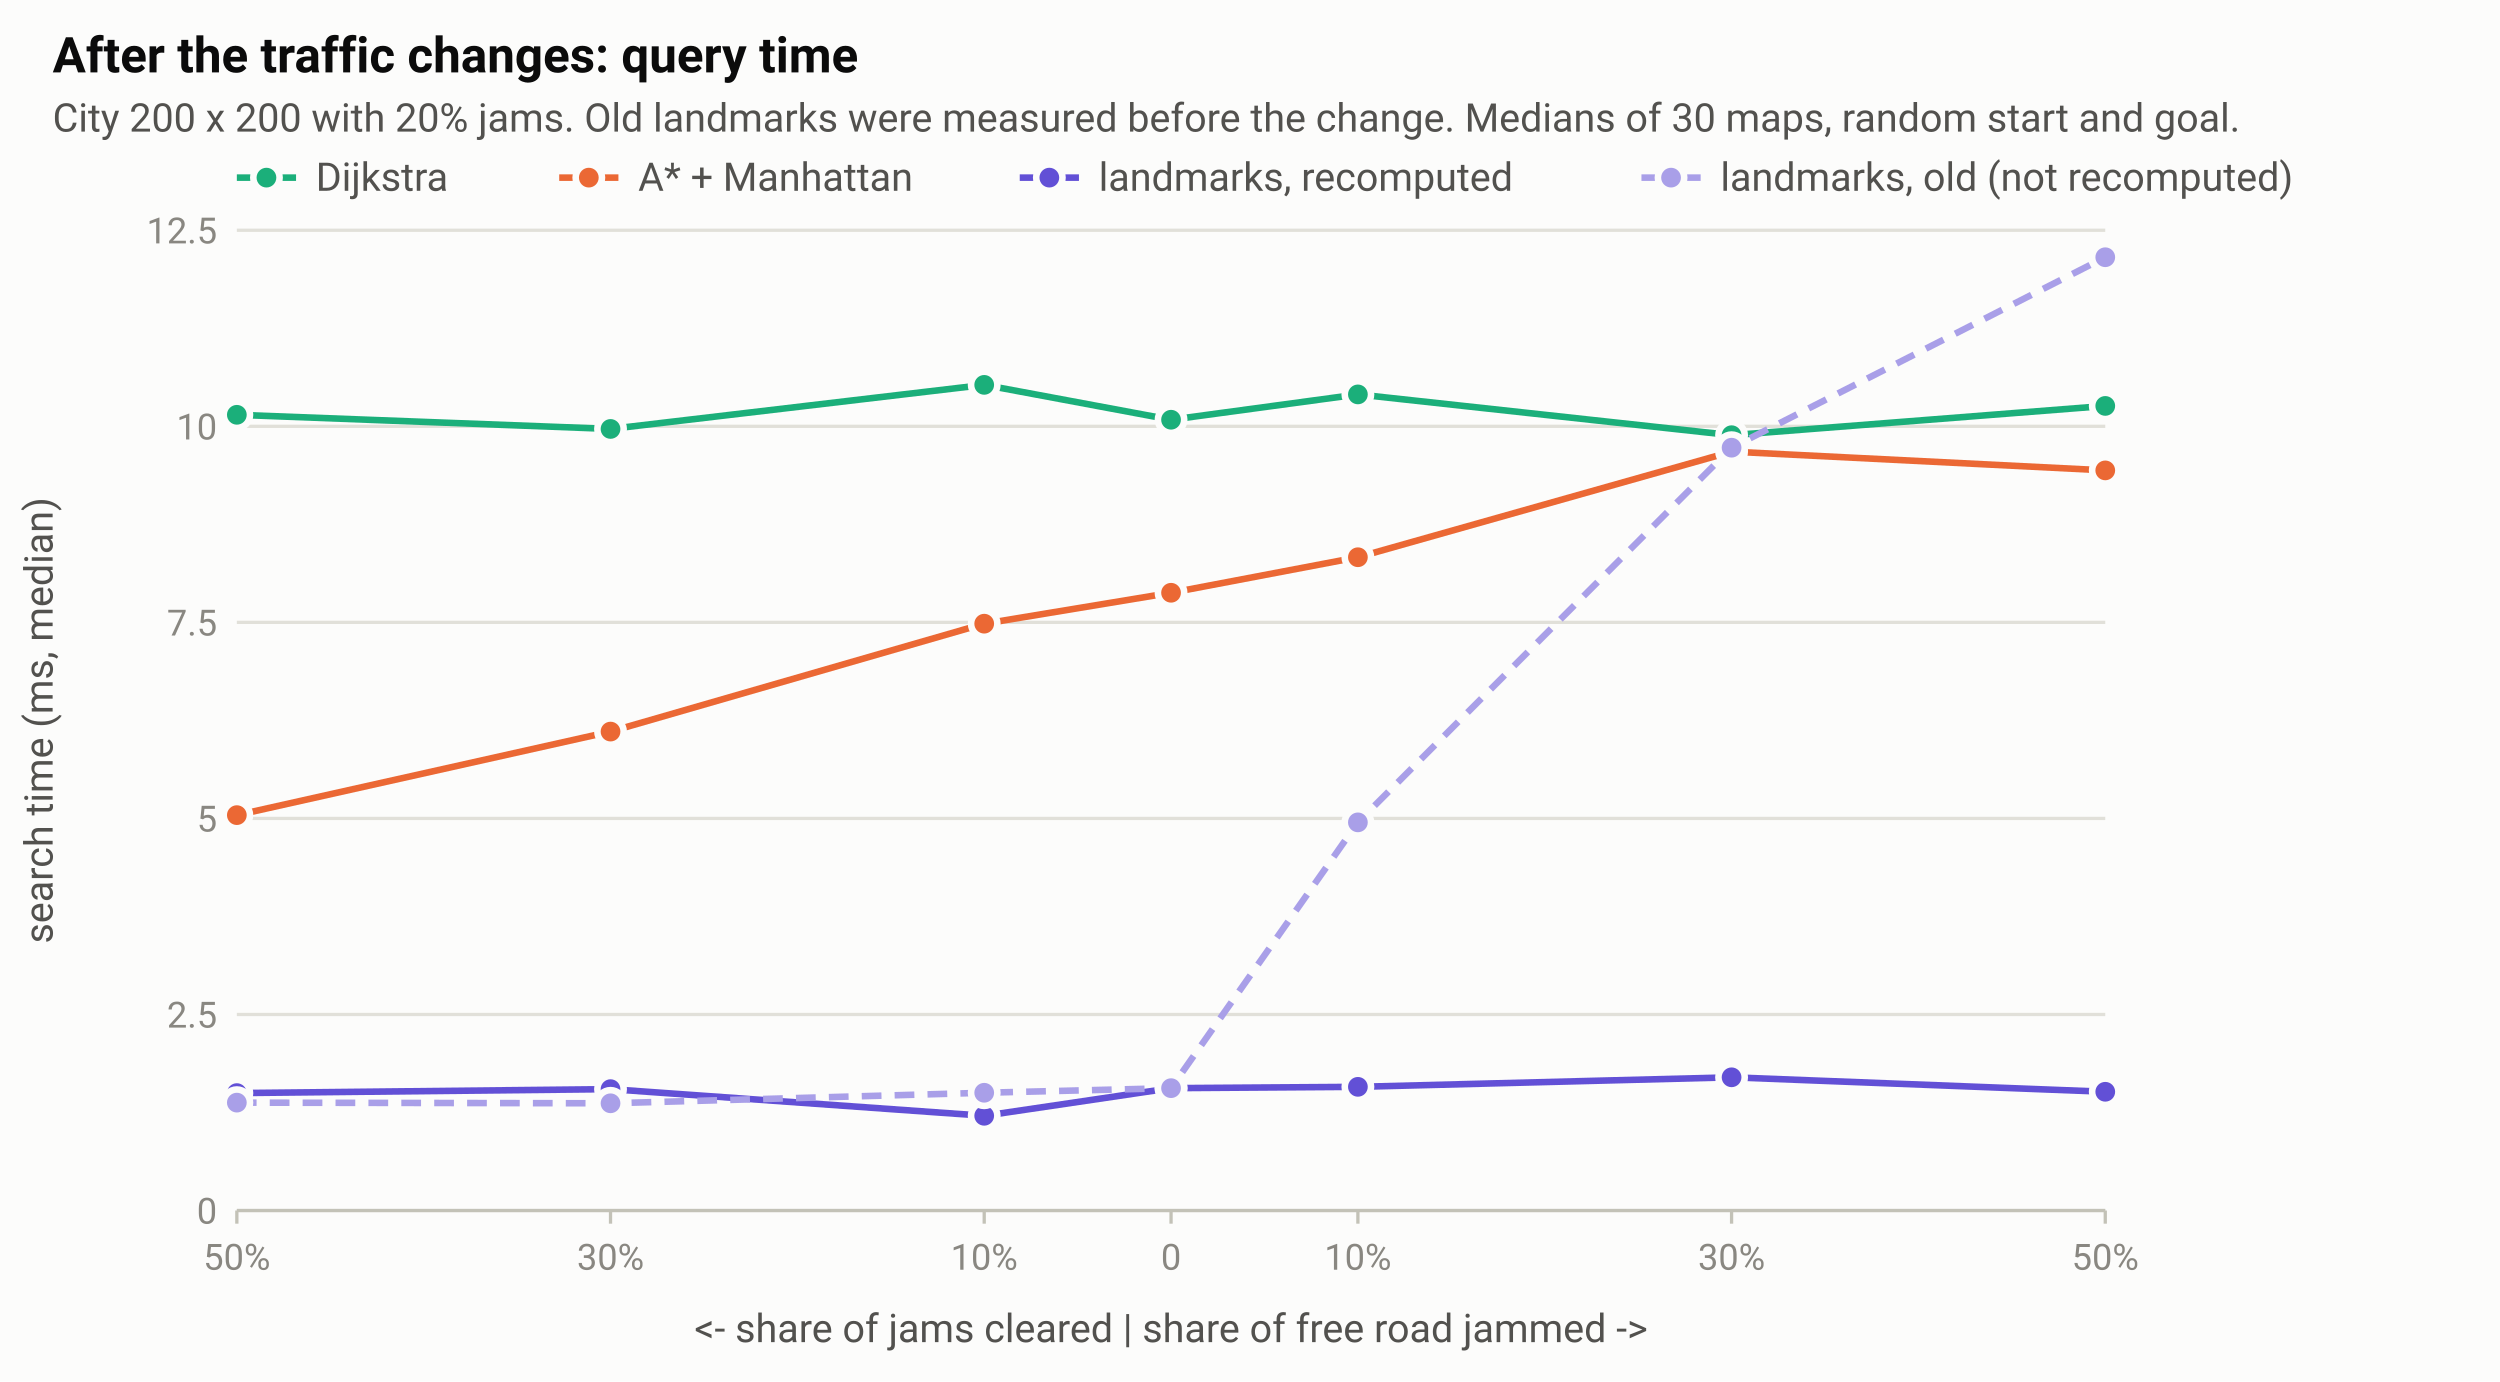
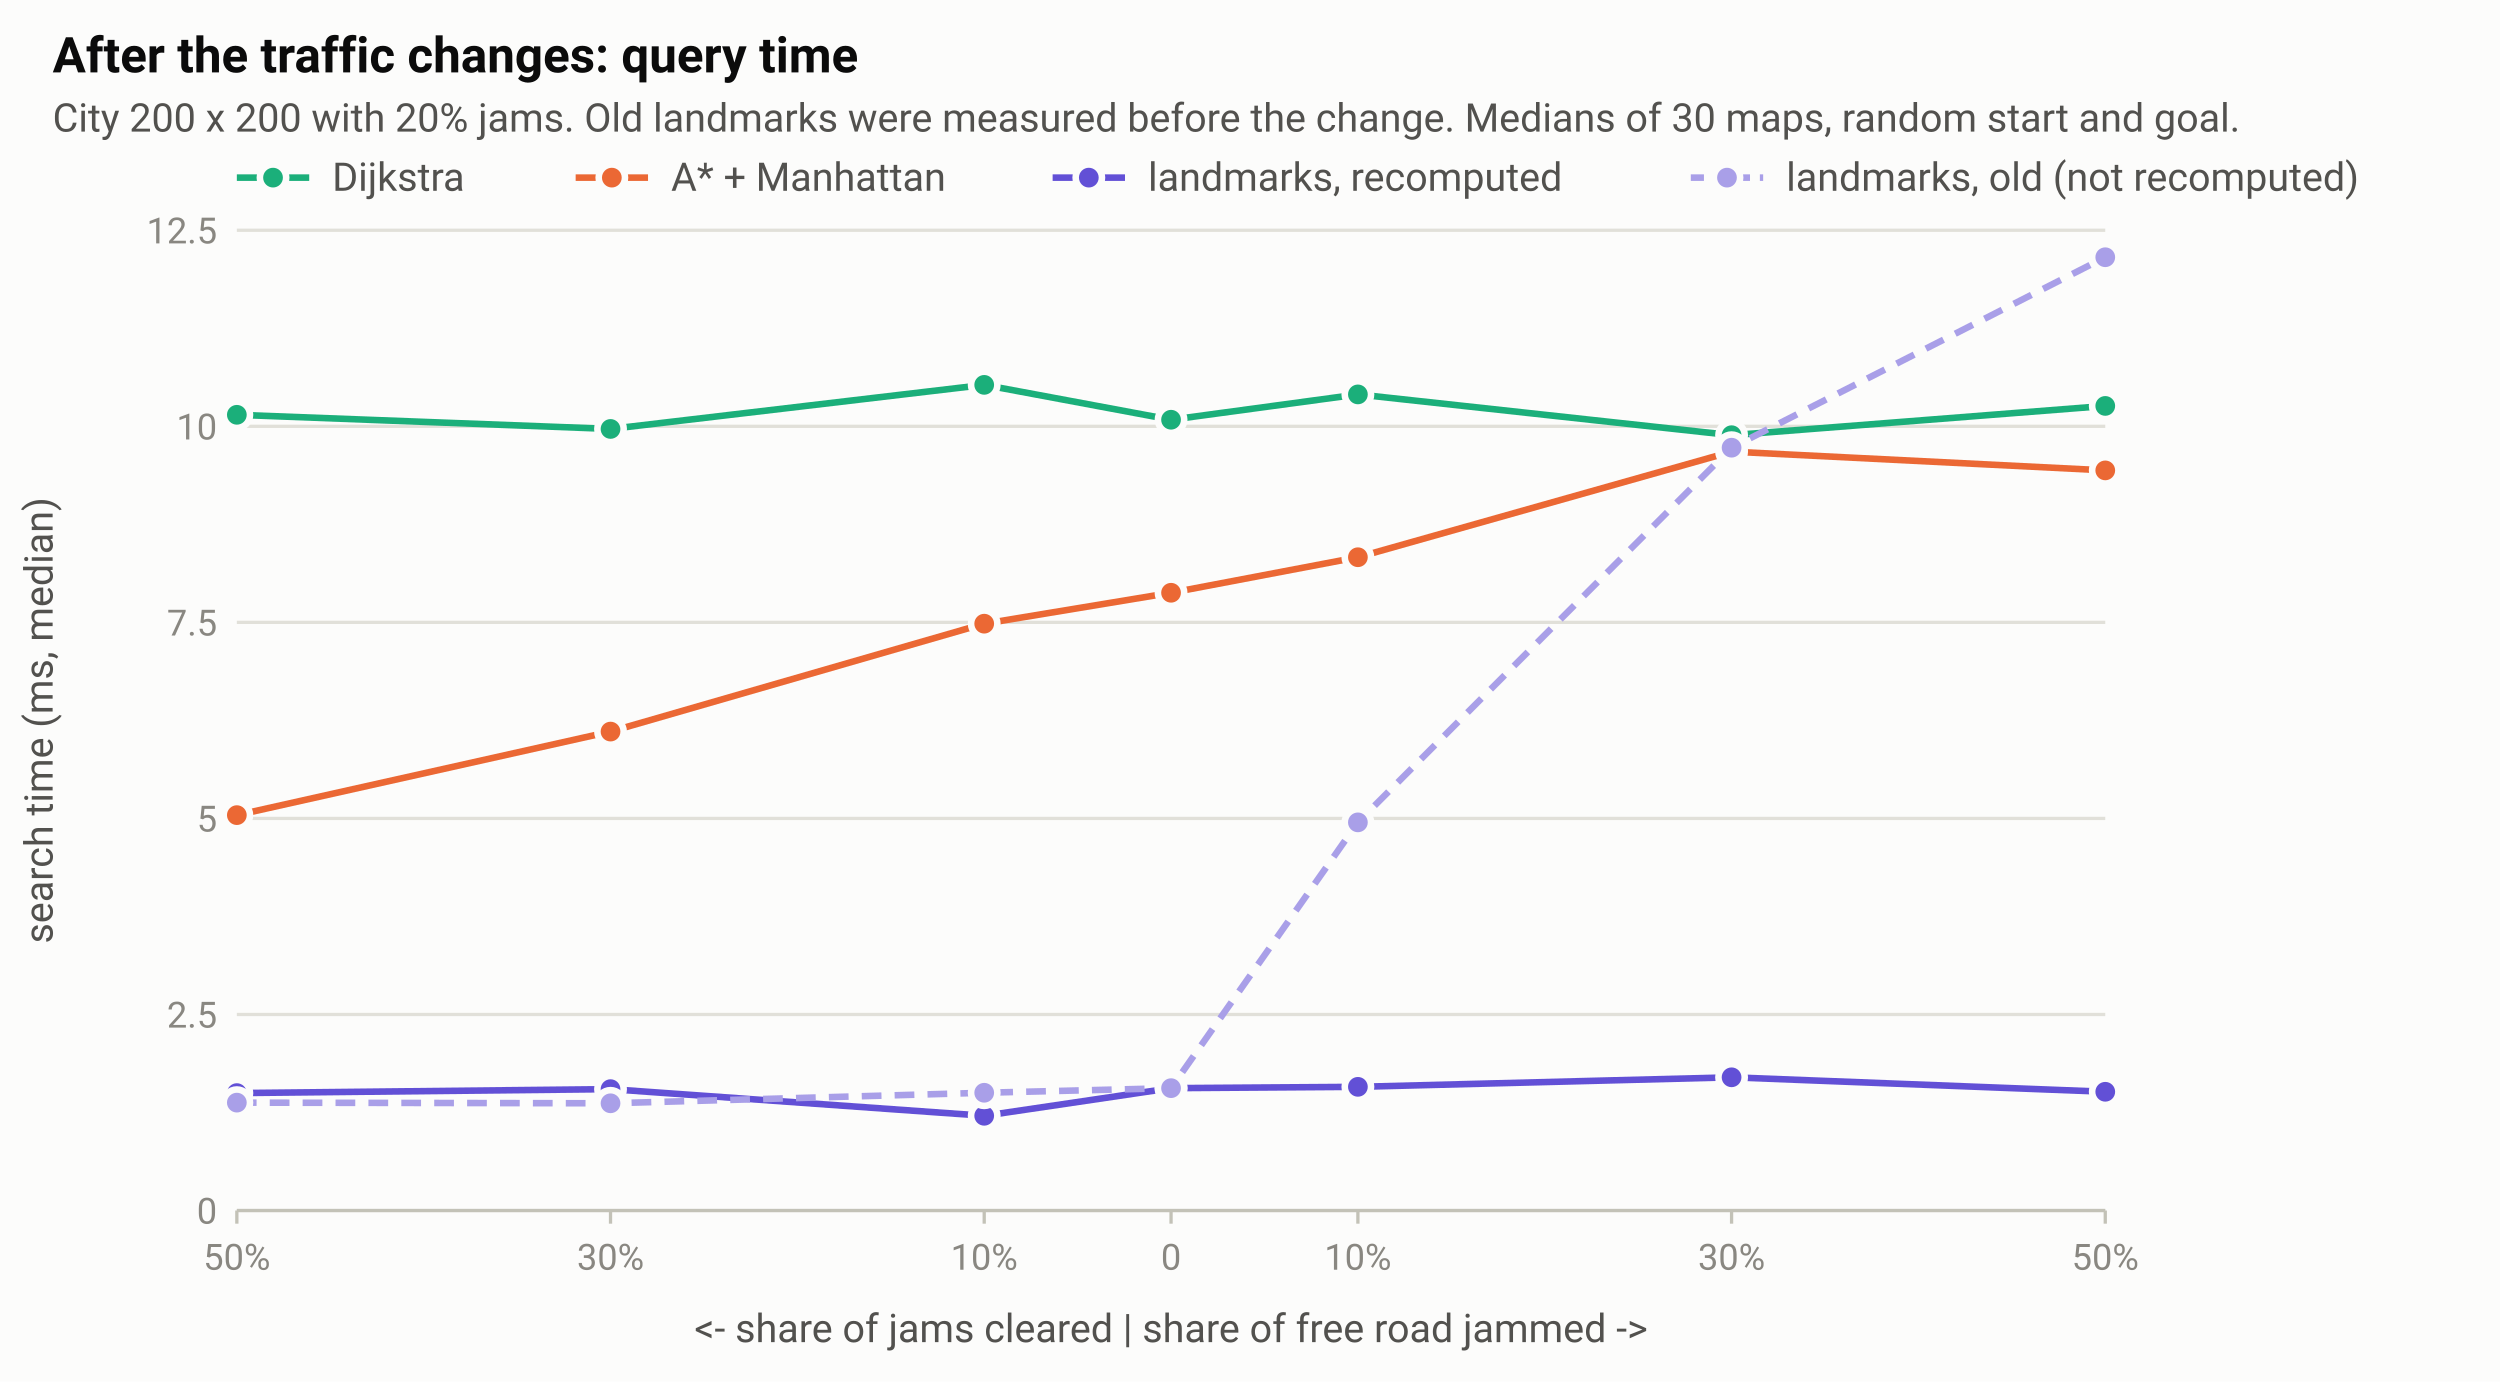
<svg xmlns="http://www.w3.org/2000/svg" width="760" height="420" viewBox="0 0 760 420" font-family="system-ui, -apple-system, 'Segoe UI', Roboto, Helvetica, Arial, sans-serif">
  <rect width="100%" height="100%" fill="#fcfcfb" />
  <text x="16.0" y="22.0" font-size="15" fill="#0b0b0b" text-anchor="start" font-weight="600">After the traffic changes: query time</text>
  <text x="16.0" y="40.0" font-size="12" fill="#52514e" text-anchor="start" font-weight="normal">City 200 x 200 with 20% jams. Old landmarks were measured before the change. Medians of 30 maps, random start and goal.</text>
  <line x1="72" y1="368.0" x2="640" y2="368.0" stroke="#e1e0d9" stroke-width="1" />
  <text x="66.0" y="372.0" font-size="11" fill="#898781" text-anchor="end" font-weight="normal">0</text>
  <line x1="72" y1="308.4" x2="640" y2="308.4" stroke="#e1e0d9" stroke-width="1" />
  <text x="66.0" y="312.4" font-size="11" fill="#898781" text-anchor="end" font-weight="normal">2.5</text>
  <line x1="72" y1="248.8" x2="640" y2="248.8" stroke="#e1e0d9" stroke-width="1" />
  <text x="66.0" y="252.8" font-size="11" fill="#898781" text-anchor="end" font-weight="normal">5</text>
  <line x1="72" y1="189.2" x2="640" y2="189.2" stroke="#e1e0d9" stroke-width="1" />
  <text x="66.0" y="193.2" font-size="11" fill="#898781" text-anchor="end" font-weight="normal">7.5</text>
  <line x1="72" y1="129.6" x2="640" y2="129.6" stroke="#e1e0d9" stroke-width="1" />
  <text x="66.0" y="133.6" font-size="11" fill="#898781" text-anchor="end" font-weight="normal">10</text>
  <line x1="72" y1="70.0" x2="640" y2="70.0" stroke="#e1e0d9" stroke-width="1" />
  <text x="66.0" y="74.0" font-size="11" fill="#898781" text-anchor="end" font-weight="normal">12.5</text>
  <text x="16.0" y="219.0" font-size="12" fill="#52514e" text-anchor="middle" font-weight="normal" transform="rotate(-90 16.0 219.0)">search time (ms, median)</text>
  <line x1="72.0" y1="368" x2="72.0" y2="372" stroke="#c3c2b7" />
  <text x="72.0" y="386.0" font-size="11" fill="#898781" text-anchor="middle" font-weight="normal">50%</text>
  <line x1="185.6" y1="368" x2="185.6" y2="372" stroke="#c3c2b7" />
  <text x="185.6" y="386.0" font-size="11" fill="#898781" text-anchor="middle" font-weight="normal">30%</text>
  <line x1="299.2" y1="368" x2="299.2" y2="372" stroke="#c3c2b7" />
  <text x="299.2" y="386.0" font-size="11" fill="#898781" text-anchor="middle" font-weight="normal">10%</text>
  <line x1="356.0" y1="368" x2="356.0" y2="372" stroke="#c3c2b7" />
  <text x="356.0" y="386.0" font-size="11" fill="#898781" text-anchor="middle" font-weight="normal">0</text>
  <line x1="412.8" y1="368" x2="412.8" y2="372" stroke="#c3c2b7" />
  <text x="412.8" y="386.0" font-size="11" fill="#898781" text-anchor="middle" font-weight="normal">10%</text>
  <line x1="526.4" y1="368" x2="526.4" y2="372" stroke="#c3c2b7" />
  <text x="526.4" y="386.0" font-size="11" fill="#898781" text-anchor="middle" font-weight="normal">30%</text>
  <line x1="640.0" y1="368" x2="640.0" y2="372" stroke="#c3c2b7" />
  <text x="640.0" y="386.0" font-size="11" fill="#898781" text-anchor="middle" font-weight="normal">50%</text>
  <line x1="72" y1="368" x2="640" y2="368" stroke="#c3c2b7" stroke-width="1" />
  <text x="356.0" y="408.0" font-size="12" fill="#52514e" text-anchor="middle" font-weight="normal">&lt;- share of jams cleared            |            share of free road jammed -&gt;</text>
  <polyline points="72.0,126.1 185.6,130.4 299.2,117.0 356.0,127.6 412.8,119.9 526.4,132.3 640.0,123.4" fill="none" stroke="#1baf7a" stroke-width="2" />
  <circle cx="72.0" cy="126.1" r="4" fill="#1baf7a" stroke="#fcfcfb" stroke-width="2" />
  <circle cx="185.6" cy="130.4" r="4" fill="#1baf7a" stroke="#fcfcfb" stroke-width="2" />
  <circle cx="299.2" cy="117.0" r="4" fill="#1baf7a" stroke="#fcfcfb" stroke-width="2" />
  <circle cx="356.0" cy="127.6" r="4" fill="#1baf7a" stroke="#fcfcfb" stroke-width="2" />
  <circle cx="412.8" cy="119.9" r="4" fill="#1baf7a" stroke="#fcfcfb" stroke-width="2" />
  <circle cx="526.4" cy="132.3" r="4" fill="#1baf7a" stroke="#fcfcfb" stroke-width="2" />
  <circle cx="640.0" cy="123.4" r="4" fill="#1baf7a" stroke="#fcfcfb" stroke-width="2" />
  <polyline points="72.0,247.8 185.6,222.4 299.2,189.6 356.0,180.2 412.8,169.4 526.4,137.3 640.0,143.0" fill="none" stroke="#eb6834" stroke-width="2" />
  <circle cx="72.0" cy="247.8" r="4" fill="#eb6834" stroke="#fcfcfb" stroke-width="2" />
  <circle cx="185.6" cy="222.4" r="4" fill="#eb6834" stroke="#fcfcfb" stroke-width="2" />
  <circle cx="299.2" cy="189.6" r="4" fill="#eb6834" stroke="#fcfcfb" stroke-width="2" />
  <circle cx="356.0" cy="180.2" r="4" fill="#eb6834" stroke="#fcfcfb" stroke-width="2" />
  <circle cx="412.8" cy="169.4" r="4" fill="#eb6834" stroke="#fcfcfb" stroke-width="2" />
  <circle cx="526.4" cy="137.3" r="4" fill="#eb6834" stroke="#fcfcfb" stroke-width="2" />
  <circle cx="640.0" cy="143.0" r="4" fill="#eb6834" stroke="#fcfcfb" stroke-width="2" />
  <polyline points="72.0,332.3 185.6,331.1 299.2,339.2 356.0,330.8 412.8,330.4 526.4,327.5 640.0,331.9" fill="none" stroke="#6250d6" stroke-width="2" />
  <circle cx="72.0" cy="332.3" r="4" fill="#6250d6" stroke="#fcfcfb" stroke-width="2" />
  <circle cx="185.6" cy="331.1" r="4" fill="#6250d6" stroke="#fcfcfb" stroke-width="2" />
  <circle cx="299.2" cy="339.2" r="4" fill="#6250d6" stroke="#fcfcfb" stroke-width="2" />
  <circle cx="356.0" cy="330.8" r="4" fill="#6250d6" stroke="#fcfcfb" stroke-width="2" />
  <circle cx="412.8" cy="330.4" r="4" fill="#6250d6" stroke="#fcfcfb" stroke-width="2" />
  <circle cx="526.4" cy="327.5" r="4" fill="#6250d6" stroke="#fcfcfb" stroke-width="2" />
  <circle cx="640.0" cy="331.9" r="4" fill="#6250d6" stroke="#fcfcfb" stroke-width="2" />
  <polyline points="72.0,335.2 185.6,335.4 299.2,332.2 356.0,330.8 412.8,250.0 526.4,136.1 640.0,78.2" fill="none" stroke="#a99fe8" stroke-width="2" stroke-dasharray="6 4" />
  <circle cx="72.0" cy="335.2" r="4" fill="#a99fe8" stroke="#fcfcfb" stroke-width="2" />
  <circle cx="185.6" cy="335.4" r="4" fill="#a99fe8" stroke="#fcfcfb" stroke-width="2" />
  <circle cx="299.2" cy="332.2" r="4" fill="#a99fe8" stroke="#fcfcfb" stroke-width="2" />
  <circle cx="356.0" cy="330.8" r="4" fill="#a99fe8" stroke="#fcfcfb" stroke-width="2" />
  <circle cx="412.8" cy="250.0" r="4" fill="#a99fe8" stroke="#fcfcfb" stroke-width="2" />
  <circle cx="526.4" cy="136.1" r="4" fill="#a99fe8" stroke="#fcfcfb" stroke-width="2" />
  <circle cx="640.0" cy="78.2" r="4" fill="#a99fe8" stroke="#fcfcfb" stroke-width="2" />
-   <line x1="72" y1="54" x2="90" y2="54" stroke="#1baf7a" stroke-width="2" />
-   <circle cx="81" cy="54" r="4" fill="#1baf7a" stroke="#fcfcfb" stroke-width="2" />
-   <text x="96.0" y="58.0" font-size="12" fill="#52514e" text-anchor="start" font-weight="normal">Dijkstra</text>
-   <line x1="170" y1="54" x2="188" y2="54" stroke="#eb6834" stroke-width="2" />
-   <circle cx="179" cy="54" r="4" fill="#eb6834" stroke="#fcfcfb" stroke-width="2" />
-   <text x="194.0" y="58.0" font-size="12" fill="#52514e" text-anchor="start" font-weight="normal">A* + Manhattan</text>
-   <line x1="310" y1="54" x2="328" y2="54" stroke="#6250d6" stroke-width="2" />
-   <circle cx="319" cy="54" r="4" fill="#6250d6" stroke="#fcfcfb" stroke-width="2" />
-   <text x="334.0" y="58.0" font-size="12" fill="#52514e" text-anchor="start" font-weight="normal">landmarks, recomputed</text>
-   <line x1="499" y1="54" x2="517" y2="54" stroke="#a99fe8" stroke-width="2" />
-   <circle cx="508" cy="54" r="4" fill="#a99fe8" stroke="#fcfcfb" stroke-width="2" />
-   <text x="523.0" y="58.0" font-size="12" fill="#52514e" text-anchor="start" font-weight="normal">landmarks, old (not recomputed)</text>
+   <line x1="72" y1="54" x2="94" y2="54" stroke="#1baf7a" stroke-width="2" />
+   <circle cx="83" cy="54" r="4" fill="#1baf7a" stroke="#fcfcfb" stroke-width="2" />
+   <text x="101.0" y="58.0" font-size="12" fill="#52514e" text-anchor="start" font-weight="normal">Dijkstra</text>
+   <line x1="175" y1="54" x2="197" y2="54" stroke="#eb6834" stroke-width="2" />
+   <circle cx="186" cy="54" r="4" fill="#eb6834" stroke="#fcfcfb" stroke-width="2" />
+   <text x="204.0" y="58.0" font-size="12" fill="#52514e" text-anchor="start" font-weight="normal">A* + Manhattan</text>
+   <line x1="320" y1="54" x2="342" y2="54" stroke="#6250d6" stroke-width="2" />
+   <circle cx="331" cy="54" r="4" fill="#6250d6" stroke="#fcfcfb" stroke-width="2" />
+   <text x="349.0" y="58.0" font-size="12" fill="#52514e" text-anchor="start" font-weight="normal">landmarks, recomputed</text>
+   <line x1="514" y1="54" x2="536" y2="54" stroke="#a99fe8" stroke-width="2" stroke-dasharray="4 3" />
+   <circle cx="525" cy="54" r="4" fill="#a99fe8" stroke="#fcfcfb" stroke-width="2" />
+   <text x="543.0" y="58.0" font-size="12" fill="#52514e" text-anchor="start" font-weight="normal">landmarks, old (not recomputed)</text>
</svg>
